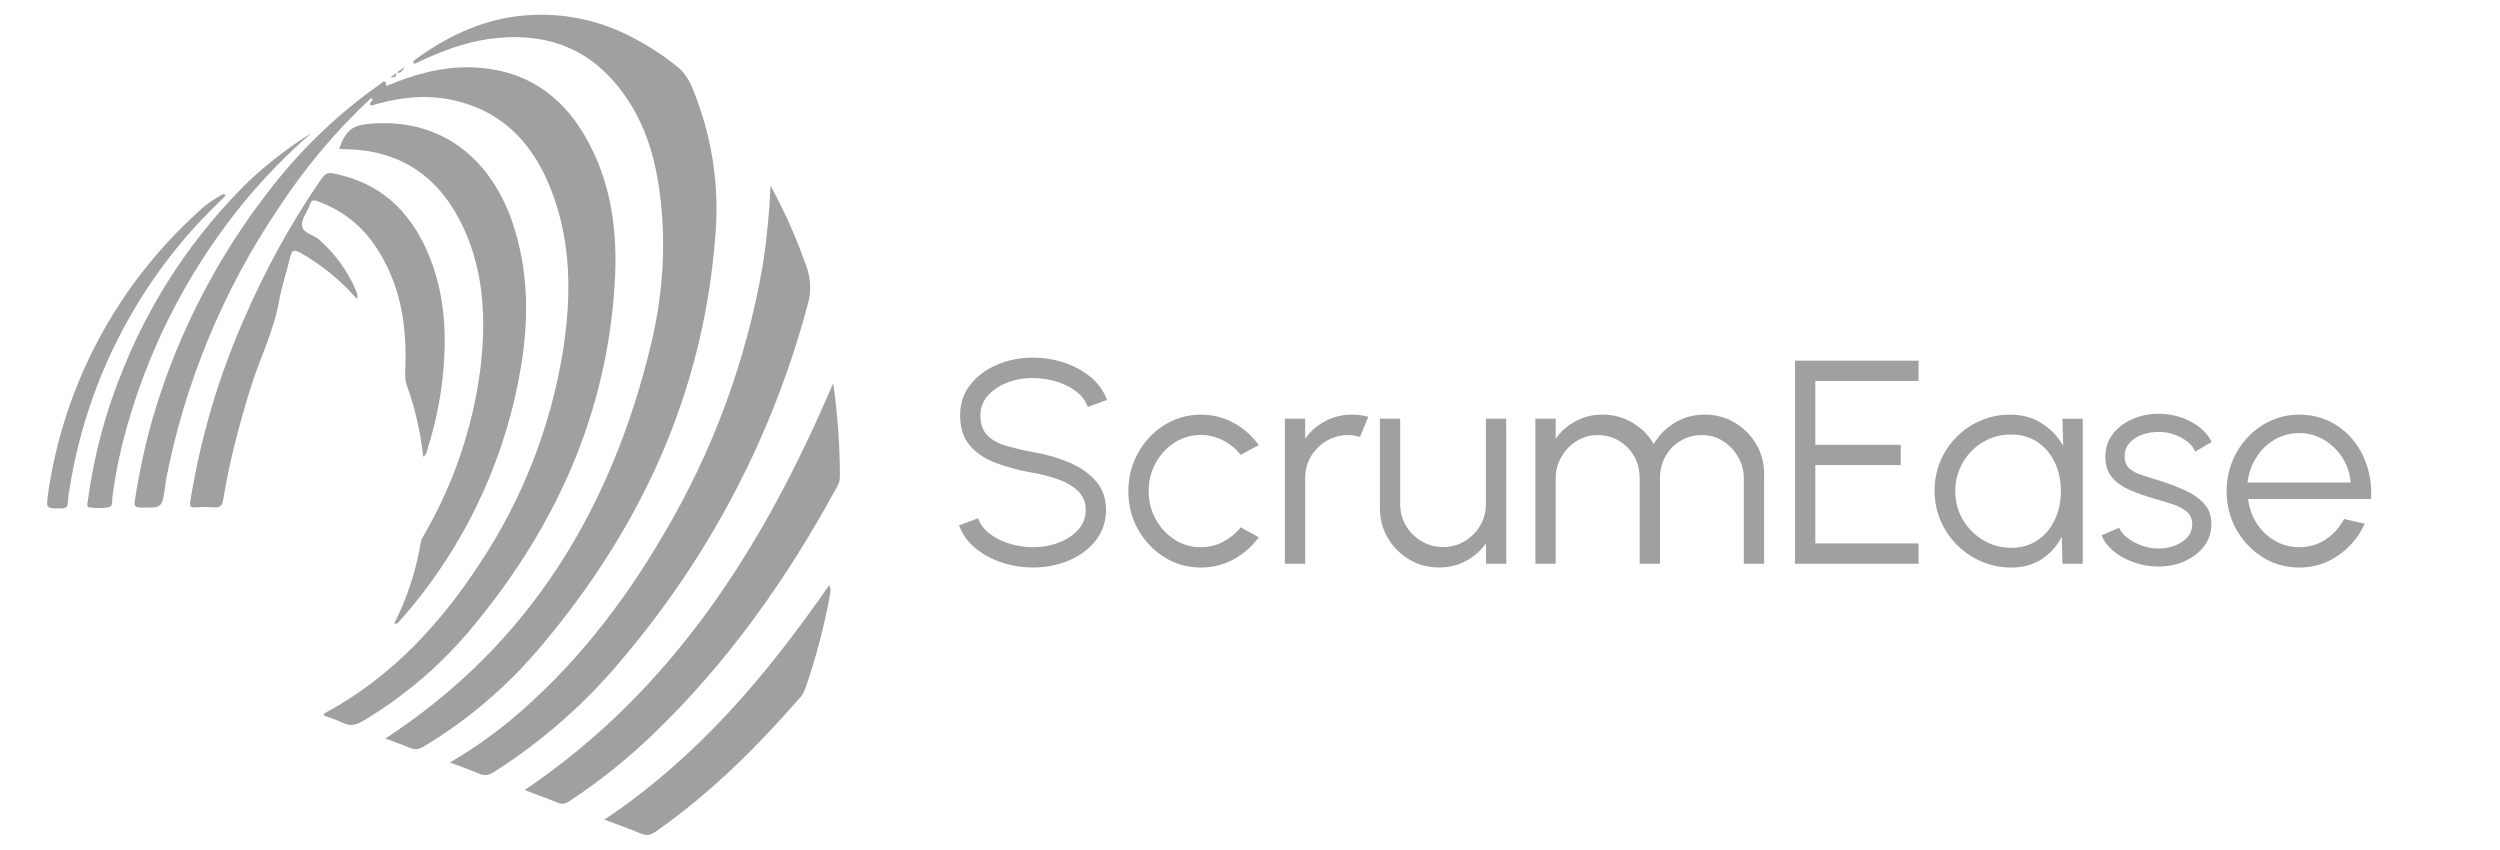
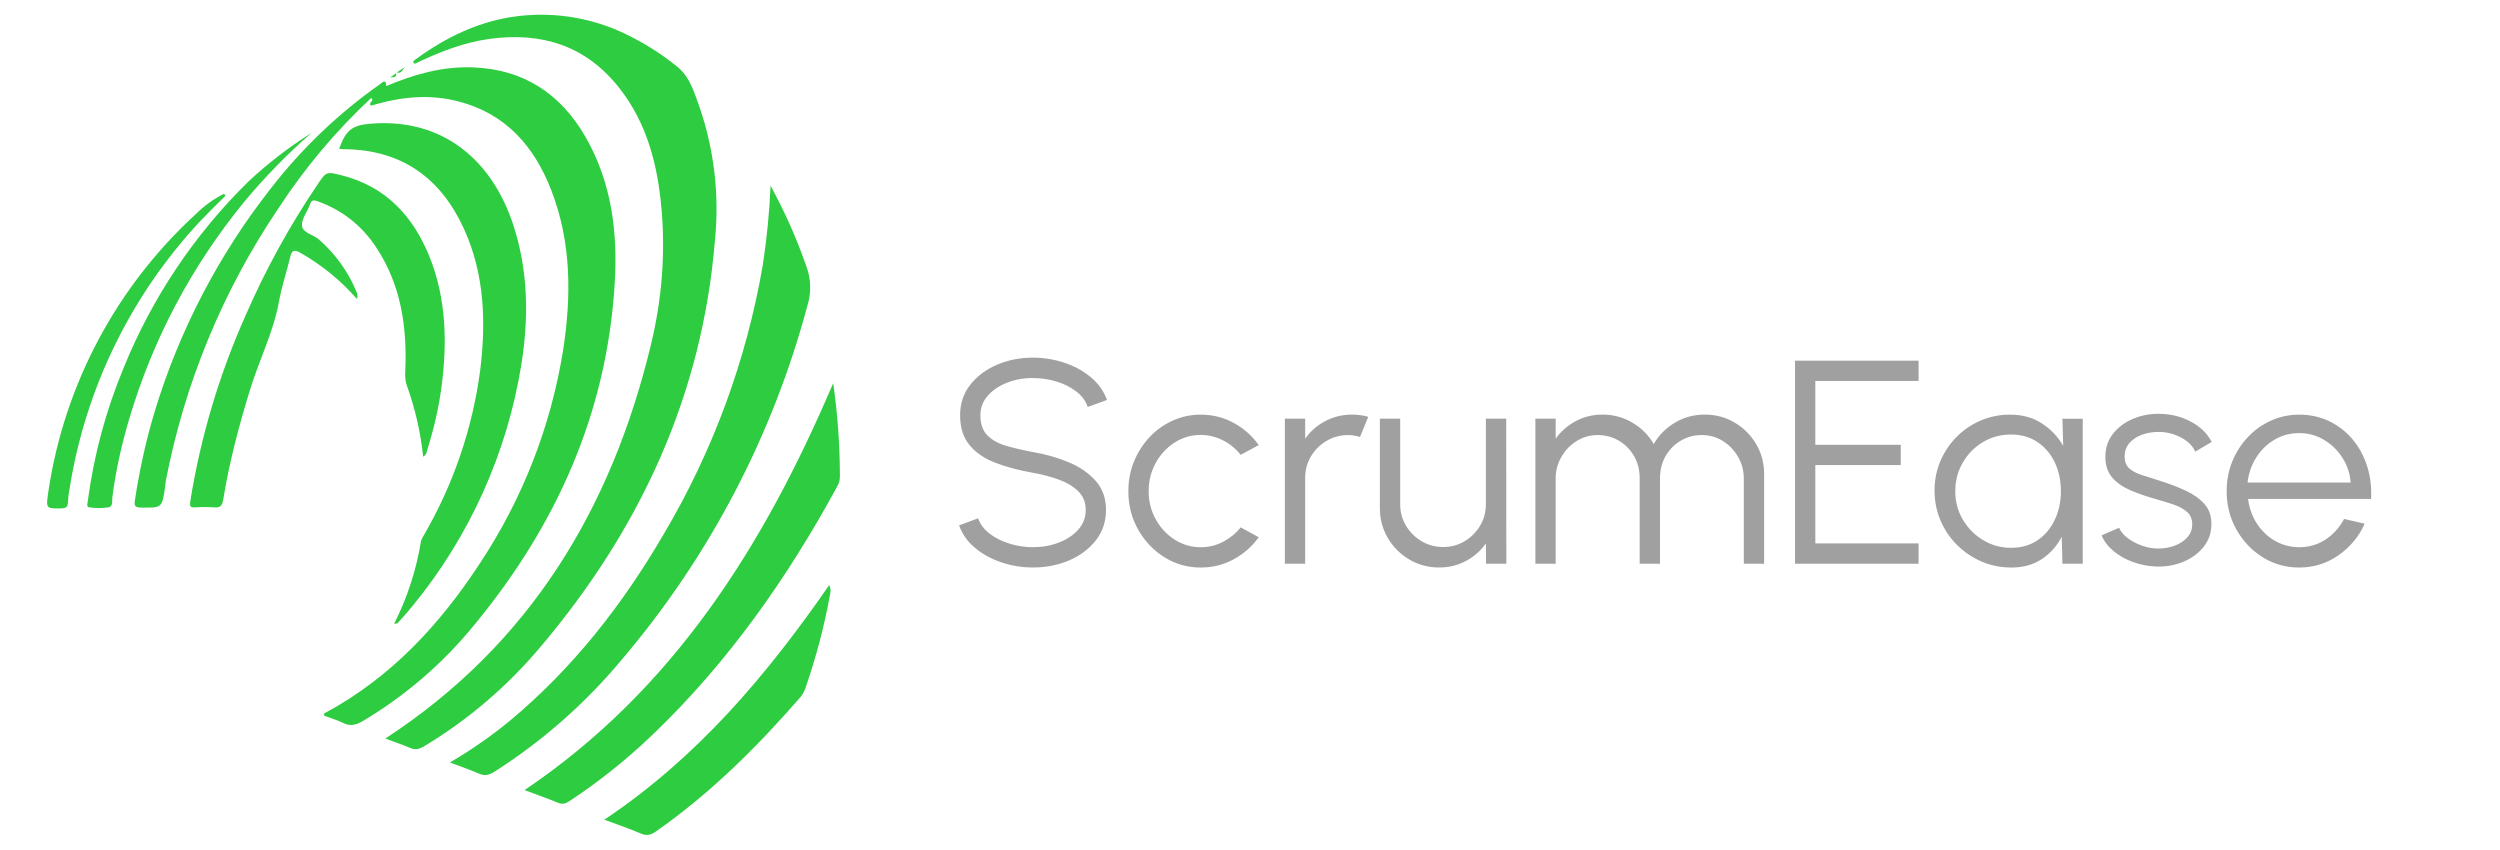
<svg xmlns="http://www.w3.org/2000/svg" width="562" height="191" viewBox="0 0 562 191" fill="none">
  <path d="M232.2 127.573C229.768 127.573 227.415 127.191 225.141 126.429C222.872 125.667 220.89 124.58 219.196 123.169C217.501 121.759 216.304 120.073 215.604 118.112L219.876 116.515C220.355 117.864 221.231 119.023 222.503 119.993C223.776 120.957 225.266 121.701 226.974 122.223C228.675 122.747 230.417 123.008 232.201 123.008C234.292 123.008 236.239 122.659 238.04 121.959C239.842 121.266 241.298 120.295 242.407 119.047C243.516 117.793 244.07 116.319 244.07 114.625C244.07 112.911 243.493 111.5 242.34 110.392C241.187 109.283 239.704 108.407 237.889 107.764C236.075 107.121 234.179 106.627 232.2 106.281C229.095 105.739 226.307 104.999 223.836 104.06C221.372 103.128 219.423 101.808 217.986 100.099C216.549 98.392 215.831 96.137 215.831 93.334C215.831 90.706 216.593 88.425 218.118 86.49C219.637 84.557 221.644 83.057 224.139 81.993C226.627 80.927 229.314 80.395 232.201 80.395C234.569 80.395 236.884 80.763 239.146 81.501C241.408 82.238 243.402 83.313 245.128 84.724C246.861 86.141 248.105 87.871 248.861 89.912L244.523 91.481C244.051 90.107 243.178 88.938 241.906 87.975C240.633 87.004 239.149 86.263 237.455 85.754C235.76 85.244 234.008 84.989 232.2 84.988C230.139 84.969 228.211 85.312 226.416 86.018C224.62 86.724 223.168 87.7 222.06 88.948C220.951 90.201 220.396 91.663 220.396 93.334C220.396 95.292 220.913 96.798 221.946 97.85C222.979 98.903 224.387 99.691 226.17 100.213C227.953 100.736 229.963 101.205 232.2 101.621C235.117 102.119 237.823 102.893 240.318 103.945C242.819 105.004 244.832 106.406 246.357 108.152C247.875 109.903 248.634 112.061 248.634 114.625C248.634 117.234 247.875 119.511 246.357 121.458C244.833 123.405 242.826 124.911 240.337 125.976C237.848 127.04 235.135 127.573 232.2 127.573ZM278.896 118.548L282.969 120.768C281.488 122.829 279.614 124.479 277.347 125.72C275.072 126.961 272.608 127.581 269.955 127.581C266.956 127.581 264.225 126.81 261.761 125.267C259.292 123.723 257.323 121.653 255.854 119.057C254.387 116.455 253.653 113.58 253.653 110.429C253.653 108.042 254.078 105.808 254.929 103.729C255.779 101.656 256.948 99.832 258.435 98.257C259.922 96.676 261.655 95.441 263.633 94.552C265.611 93.657 267.718 93.21 269.955 93.21C272.608 93.21 275.071 93.83 277.346 95.071C279.614 96.312 281.488 97.975 282.968 100.062L278.896 102.245C277.762 100.809 276.404 99.706 274.822 98.937C273.234 98.163 271.612 97.775 269.955 97.775C267.763 97.775 265.775 98.358 263.992 99.524C262.208 100.689 260.8 102.226 259.768 104.135C258.734 106.051 258.217 108.149 258.217 110.429C258.217 112.71 258.746 114.808 259.805 116.724C260.857 118.639 262.275 120.167 264.058 121.307C265.842 122.448 267.807 123.018 269.955 123.018C271.738 123.018 273.414 122.605 274.983 121.78C276.545 120.954 277.85 119.878 278.896 118.548ZM293.402 126.722H288.837V94.118H293.402V98.616C294.555 96.965 296.055 95.651 297.901 94.675C299.747 93.691 301.756 93.199 303.93 93.199C305.19 93.199 306.409 93.363 307.588 93.691L305.727 98.228C304.813 97.945 303.921 97.803 303.052 97.803C301.293 97.803 299.68 98.238 298.213 99.107C296.745 99.976 295.576 101.139 294.706 102.595C293.837 104.05 293.402 105.669 293.402 107.453V126.722ZM310.196 114.238V94.118H314.761V113.322C314.761 115.104 315.195 116.723 316.065 118.179C316.934 119.634 318.102 120.797 319.571 121.666C321.039 122.535 322.652 122.97 324.41 122.97C326.193 122.97 327.805 122.535 329.248 121.666C330.697 120.797 331.857 119.634 332.727 118.179C333.596 116.723 334.03 115.104 334.03 113.322V94.118H338.595L338.624 126.722H334.058L334.03 122.158C332.878 123.808 331.381 125.125 329.541 126.108C327.708 127.084 325.704 127.573 323.531 127.573C321.073 127.573 318.834 126.974 316.811 125.777C314.788 124.58 313.182 122.97 311.991 120.948C310.794 118.931 310.196 116.695 310.196 114.238ZM349.717 126.722H345.153V94.118H349.717V98.616C350.889 96.965 352.389 95.651 354.216 94.675C356.043 93.691 358.044 93.199 360.217 93.199C362.674 93.199 364.924 93.805 366.965 95.015C369.012 96.219 370.61 97.822 371.758 99.826C372.91 97.822 374.497 96.219 376.52 95.015C378.542 93.805 380.782 93.2 383.239 93.2C385.696 93.2 387.933 93.799 389.949 94.996C391.972 96.193 393.582 97.803 394.779 99.826C395.976 101.848 396.574 104.088 396.574 106.545V126.722H392.009V107.547C392.009 105.808 391.584 104.201 390.733 102.727C389.889 101.247 388.755 100.056 387.331 99.154C385.907 98.254 384.325 97.803 382.586 97.803C380.847 97.803 379.266 98.222 377.843 99.06C376.419 99.898 375.281 101.048 374.431 102.509C373.587 103.978 373.165 105.657 373.165 107.547V126.722H368.6V107.547C368.6 105.657 368.175 103.978 367.325 102.509C366.48 101.048 365.339 99.898 363.903 99.06C362.467 98.221 360.879 97.803 359.139 97.803C357.426 97.803 355.851 98.253 354.414 99.153C352.977 100.053 351.837 101.245 350.993 102.727C350.143 104.201 349.717 105.808 349.717 107.547V126.722ZM431.296 126.722H403.52V81.076H431.296V85.64H408.085V99.987H427.289V104.551H408.085V122.158H431.297L431.296 126.722ZM463.805 100.222L463.635 94.127H468.2V126.732H463.635L463.475 120.664C462.41 122.731 460.923 124.401 459.014 125.673C457.099 126.946 454.815 127.582 452.162 127.582C449.775 127.582 447.535 127.132 445.443 126.231C443.358 125.324 441.521 124.079 439.933 122.498C438.345 120.91 437.108 119.074 436.221 116.988C435.331 114.897 434.887 112.657 434.887 110.268C434.887 107.919 435.325 105.71 436.2 103.643C437.082 101.583 438.302 99.769 439.858 98.201C441.408 96.638 443.209 95.416 445.263 94.533C447.317 93.65 449.519 93.209 451.869 93.21C454.585 93.21 456.954 93.859 458.976 95.158C460.999 96.449 462.609 98.137 463.806 100.223M452.07 123.15C454.394 123.15 456.394 122.577 458.07 121.43C459.739 120.289 461.025 118.752 461.927 116.818C462.834 114.883 463.287 112.754 463.287 110.429C463.287 108.042 462.831 105.884 461.918 103.956C461.003 102.034 459.708 100.509 458.032 99.382C456.356 98.248 454.368 97.681 452.069 97.681C449.763 97.681 447.658 98.251 445.756 99.391C443.853 100.531 442.344 102.069 441.229 104.003C440.108 105.938 439.547 108.08 439.547 110.429C439.547 112.799 440.123 114.944 441.277 116.866C442.429 118.794 443.957 120.321 445.86 121.449C447.757 122.583 449.827 123.15 452.07 123.15ZM484.796 127.355C483.013 127.311 481.274 126.983 479.579 126.371C477.878 125.767 476.398 124.942 475.138 123.897C473.878 122.851 472.977 121.667 472.435 120.343L476.376 118.642C476.728 119.492 477.377 120.27 478.322 120.976C479.267 121.681 480.348 122.248 481.564 122.678C482.78 123.099 483.986 123.31 485.184 123.31C486.507 123.31 487.745 123.093 488.898 122.658C490.052 122.224 490.993 121.597 491.724 120.778C492.448 119.965 492.811 119.004 492.811 117.894C492.811 116.698 492.42 115.759 491.639 115.079C490.857 114.392 489.868 113.847 488.671 113.444C487.474 113.041 486.245 112.657 484.985 112.292C482.685 111.662 480.654 110.965 478.89 110.203C477.132 109.44 475.758 108.467 474.77 107.283C473.78 106.098 473.285 104.57 473.285 102.699C473.285 100.72 473.843 99.01 474.959 97.567C476.08 96.124 477.547 95.006 479.362 94.211C481.176 93.416 483.117 93.02 485.184 93.021C487.836 93.021 490.256 93.598 492.442 94.751C494.622 95.897 496.203 97.428 497.187 99.344L493.5 101.527C493.11 100.639 492.49 99.867 491.639 99.212C490.788 98.563 489.827 98.052 488.756 97.681C487.679 97.309 486.586 97.114 485.477 97.094C484.084 97.075 482.789 97.277 481.592 97.699C480.402 98.121 479.441 98.745 478.71 99.57C477.985 100.396 477.623 101.408 477.623 102.605C477.623 103.802 477.979 104.709 478.692 105.326C479.41 105.943 480.383 106.444 481.612 106.829C482.84 107.207 484.226 107.648 485.77 108.152C487.748 108.782 489.607 109.497 491.346 110.297C493.085 111.104 494.486 112.105 495.55 113.302C496.616 114.493 497.139 116.002 497.12 117.829C497.12 119.788 496.531 121.496 495.353 122.952C494.181 124.407 492.659 125.522 490.788 126.298C488.924 127.066 486.926 127.419 484.796 127.356M516.852 127.582C513.853 127.582 511.118 126.811 508.649 125.267C506.185 123.723 504.22 121.653 502.752 119.057C501.284 116.455 500.55 113.58 500.55 110.429C500.55 108.042 500.972 105.808 501.816 103.729C502.666 101.656 503.835 99.832 505.322 98.257C506.816 96.676 508.551 95.441 510.53 94.552C512.508 93.657 514.615 93.21 516.852 93.21C519.265 93.21 521.486 93.689 523.515 94.647C525.55 95.605 527.302 96.944 528.769 98.663C530.237 100.377 531.346 102.387 532.096 104.693C532.846 106.999 533.155 109.487 533.022 112.159H505.369C505.634 114.225 506.293 116.072 507.344 117.697C508.403 119.328 509.752 120.617 511.39 121.562C513.028 122.507 514.849 122.992 516.852 123.018C519.025 123.018 520.988 122.451 522.74 121.317C524.485 120.189 525.89 118.635 526.954 116.657L531.585 117.734C530.281 120.627 528.316 122.989 525.688 124.822C523.055 126.662 520.109 127.582 516.852 127.582ZM505.247 108.473H528.43C528.272 106.451 527.657 104.599 526.586 102.916C525.508 101.228 524.122 99.88 522.428 98.872C520.733 97.864 518.874 97.36 516.852 97.36C514.829 97.36 512.98 97.854 511.305 98.843C509.635 99.832 508.268 101.168 507.203 102.85C506.137 104.531 505.485 106.406 505.247 108.472" fill="#A0A0A0" />
-   <path fill-rule="evenodd" clip-rule="evenodd" d="M88.686 17.305L88.783 17.257L88.832 17.233L88.905 17.16L88.953 17.111C88.953 17.079 88.969 17.055 89.001 17.038V16.942L89.027 16.916V16.844L89.051 16.796V16.698L89.075 16.649V16.504L89.099 16.382L89.196 16.309L89.124 16.261V16.382L87.737 17.427L88.686 17.305ZM89.22 16.285C90.168 16.625 90.461 15.751 90.921 15.191L91.043 15.095L91.165 14.972L89.22 16.285ZM121.785 145.083C143.972 118.74 157.873 88.727 160.715 54.074C161.752 43.851 160.542 33.525 157.169 23.818C156.002 20.611 155.03 17.184 152.162 14.924C148.954 12.332 145.495 10.096 141.785 8.217C133.982 4.172 125.141 2.571 116.414 3.624C107.764 4.693 100.254 8.339 93.328 13.417L93.231 13.49C92.987 13.66 92.793 13.831 92.987 14.194C93.352 14.438 93.595 14.194 93.887 14.024C99.038 11.594 104.337 9.529 109.998 8.751C121.761 7.123 131.748 10.258 139.234 19.809C145.504 27.78 147.861 37.184 148.711 47.026C149.61 57.233 148.759 67.366 146.377 77.307C137.508 114.244 119.161 144.792 86.646 166.008C86.614 165.959 86.614 165.967 86.646 166.031C88.491 166.735 90.363 167.368 92.162 168.122C93.255 168.583 94.106 168.461 95.151 167.879C105.238 161.839 114.234 154.14 121.76 145.108" fill="#A0A0A0" />
-   <path fill-rule="evenodd" clip-rule="evenodd" d="M106.831 140.223C125.106 117.987 136.408 92.835 138.18 63.843C138.91 52.251 137.501 40.927 131.546 30.647C125.957 21.023 117.646 15.555 106.273 15.143C99.419 14.9 93.053 16.723 86.832 19.348C86.784 17.597 85.981 18.52 85.374 18.958C76.09 25.497 67.834 33.385 60.877 42.361C49.123 57.335 40.263 74.37 34.753 92.592C32.761 99.153 31.351 105.812 30.307 112.567C30.136 113.734 30.404 114.075 31.619 114.099C36.431 114.172 36.431 114.22 37.111 109.482L37.281 108.072C41.503 86.121 50.135 65.255 62.653 46.735C68.561 37.686 75.546 29.386 83.454 22.019C84.231 22.603 82.919 23.016 83.211 23.551C83.211 23.583 83.235 23.624 83.284 23.673H83.721L84.693 23.381C90.744 21.704 96.844 21.193 102.967 22.773C113.662 25.52 120.101 32.858 123.94 42.798C128.485 54.536 128.46 66.662 126.565 78.862C123.816 95.877 117.479 112.114 107.974 126.493C98.933 140.345 87.949 152.252 73.174 160.224C72.981 160.345 72.688 160.467 72.834 160.806L73.174 161.001C74.51 161.487 75.896 161.9 77.159 162.532C78.715 163.285 79.93 163.018 81.436 162.168C91.139 156.422 99.739 148.99 106.831 140.223ZM140.076 147.926C159.553 124.923 173.695 97.893 181.486 68.776C182.409 65.889 182.341 62.775 181.293 59.93C179.115 53.657 176.416 47.576 173.224 41.752C172.966 47.775 172.373 53.779 171.45 59.736C167.78 80.981 160.27 101.379 149.287 119.931C139.979 135.922 128.727 150.332 114.39 162.216C110.218 165.615 105.79 168.686 101.146 171.402C103.527 172.301 105.616 173.03 107.658 173.905C108.897 174.464 109.869 174.269 111.012 173.565C121.985 166.596 131.793 157.944 140.076 147.926Z" fill="#A0A0A0" />
-   <path fill-rule="evenodd" clip-rule="evenodd" d="M95.305 120.273C95.037 120.759 94.722 121.22 94.625 121.731C93.582 128.169 91.549 134.408 88.597 140.224C89.012 140.151 89.278 140.176 89.4 140.078C90.534 138.831 91.644 137.551 92.729 136.238C105.543 120.624 113.988 101.891 117.201 81.948C118.902 71.329 118.756 60.733 115.33 50.404C110.64 36.164 99.655 26.468 83.323 27.805C79.241 28.144 77.783 29.165 76.253 33.394L76.397 33.467L77.42 33.54C90.348 33.661 99.145 40.052 104.369 51.596C108.938 61.73 109.278 72.471 107.941 83.284C106.213 96.327 101.918 108.899 95.305 120.273Z" fill="#A0A0A0" />
-   <path fill-rule="evenodd" clip-rule="evenodd" d="M80.206 67.181C80.302 66.954 80.359 66.76 80.375 66.598C80.371 66.262 80.296 65.931 80.156 65.626C78.265 61.036 75.318 56.956 71.555 53.718C70.291 52.698 67.982 52.333 67.884 50.68C67.788 49.174 69.099 47.594 69.659 46.015C69.998 45.018 70.387 44.872 71.385 45.236C76.925 47.23 81.315 50.68 84.555 55.589C90.192 64.094 91.554 73.621 91.093 83.561C91.045 84.678 91.093 85.699 91.481 86.72C93.332 91.868 94.556 97.22 95.126 102.661C95.977 102.176 95.953 101.397 96.146 100.79C97.579 96.27 98.62 91.636 99.257 86.938C100.546 77.023 100.351 67.181 96.56 57.728C92.867 48.566 86.718 41.932 76.852 39.428C73.328 38.529 73.351 38.554 71.336 41.543C65.088 50.791 59.702 60.593 55.247 70.826C49.287 84.173 45.096 98.241 42.78 112.674C42.611 113.816 42.78 114.132 43.899 114.059C45.323 113.963 46.752 113.963 48.176 114.059C49.609 114.181 49.998 113.524 50.192 112.237C51.553 103.876 53.716 95.712 56.195 87.643C58.236 80.984 61.444 74.739 62.708 67.813C63.315 64.411 64.434 61.154 65.235 57.801C65.6 56.318 66.062 56.002 67.521 56.829C72.304 59.538 76.593 63.038 80.206 67.181ZM187.303 86.136C171.724 122.661 151.384 155.056 117.921 177.608C120.496 178.58 122.976 179.455 125.406 180.451C126.378 180.864 127.107 180.694 127.981 180.111C134.662 175.71 140.925 170.707 146.694 165.165C163.705 148.883 177.023 129.904 188.225 109.32C188.63 108.607 188.825 107.838 188.809 107.012C188.798 100.027 188.295 93.051 187.303 86.136ZM135.855 184.266C138.845 185.385 141.518 186.283 144.118 187.4C145.43 187.959 146.355 187.668 147.448 186.915C159.72 178.337 170.218 167.887 179.987 156.659C180.643 155.906 180.959 155.032 181.25 154.133C183.487 147.612 185.242 140.935 186.5 134.156C186.646 133.379 186.913 132.529 186.404 131.531C172.357 151.823 156.731 170.318 135.855 184.266ZM69.95 29.927C64.912 33.104 60.185 36.749 55.832 40.814C43.711 52.71 34.165 66.971 27.787 82.71C23.817 92.269 21.144 102.168 19.767 112.406C19.719 112.966 19.353 113.938 20.01 114.034C21.5 114.277 22.974 114.277 24.433 114.034C25.455 113.84 25.162 112.576 25.259 111.775C26.012 105.844 27.325 100.037 29.001 94.326C34.332 76.343 42.927 60.069 54.785 45.504C59.419 39.914 64.474 34.73 69.95 29.951" fill="#A0A0A0" />
-   <path fill-rule="evenodd" clip-rule="evenodd" d="M50.719 44.004L50.33 43.567C48.023 44.725 45.915 46.242 44.085 48.063C26.201 64.421 14.481 86.428 10.888 110.397C10.305 114.382 10.281 114.334 13.804 114.285C14.825 114.237 15.262 113.97 15.262 112.925C15.327 111.758 15.472 110.616 15.699 109.498C19.315 87.102 29.518 66.291 45.007 49.716C46.87 47.772 48.774 45.86 50.718 43.981" fill="#A0A0A0" />
+   <path fill-rule="evenodd" clip-rule="evenodd" d="M88.686 17.305L88.783 17.257L88.832 17.233L88.905 17.16L88.953 17.111C88.953 17.079 88.969 17.055 89.001 17.038V16.942L89.027 16.916V16.844L89.051 16.796V16.698L89.075 16.649V16.504L89.099 16.382L89.196 16.309L89.124 16.261V16.382L87.737 17.427L88.686 17.305ZM89.22 16.285C90.168 16.625 90.461 15.751 90.921 15.191L91.043 15.095L91.165 14.972L89.22 16.285ZM121.785 145.083C143.972 118.74 157.873 88.727 160.715 54.074C161.752 43.851 160.542 33.525 157.169 23.818C156.002 20.611 155.03 17.184 152.162 14.924C148.954 12.332 145.495 10.096 141.785 8.217C133.982 4.172 125.141 2.571 116.414 3.624C107.764 4.693 100.254 8.339 93.328 13.417L93.231 13.49C92.987 13.66 92.793 13.831 92.987 14.194C93.352 14.438 93.595 14.194 93.887 14.024C99.038 11.594 104.337 9.529 109.998 8.751C121.761 7.123 131.748 10.258 139.234 19.809C145.504 27.78 147.861 37.184 148.711 47.026C149.61 57.233 148.759 67.366 146.377 77.307C137.508 114.244 119.161 144.792 86.646 166.008C86.614 165.959 86.614 165.967 86.646 166.031C88.491 166.735 90.363 167.368 92.162 168.122C93.255 168.583 94.106 168.461 95.151 167.879C105.238 161.839 114.234 154.14 121.76 145.108" fill="#2ECC40" />
+   <path fill-rule="evenodd" clip-rule="evenodd" d="M106.831 140.223C125.106 117.987 136.408 92.835 138.18 63.843C138.91 52.251 137.501 40.927 131.546 30.647C125.957 21.023 117.646 15.555 106.273 15.143C99.419 14.9 93.053 16.723 86.832 19.348C86.784 17.597 85.981 18.52 85.374 18.958C76.09 25.497 67.834 33.385 60.877 42.361C49.123 57.335 40.263 74.37 34.753 92.592C32.761 99.153 31.351 105.812 30.307 112.567C30.136 113.734 30.404 114.075 31.619 114.099C36.431 114.172 36.431 114.22 37.111 109.482L37.281 108.072C41.503 86.121 50.135 65.255 62.653 46.735C68.561 37.686 75.546 29.386 83.454 22.019C84.231 22.603 82.919 23.016 83.211 23.551C83.211 23.583 83.235 23.624 83.284 23.673H83.721L84.693 23.381C90.744 21.704 96.844 21.193 102.967 22.773C113.662 25.52 120.101 32.858 123.94 42.798C128.485 54.536 128.46 66.662 126.565 78.862C123.816 95.877 117.479 112.114 107.974 126.493C98.933 140.345 87.949 152.252 73.174 160.224C72.981 160.345 72.688 160.467 72.834 160.806L73.174 161.001C74.51 161.487 75.896 161.9 77.159 162.532C78.715 163.285 79.93 163.018 81.436 162.168C91.139 156.422 99.739 148.99 106.831 140.223ZM140.076 147.926C159.553 124.923 173.695 97.893 181.486 68.776C182.409 65.889 182.341 62.775 181.293 59.93C179.115 53.657 176.416 47.576 173.224 41.752C172.966 47.775 172.373 53.779 171.45 59.736C167.78 80.981 160.27 101.379 149.287 119.931C139.979 135.922 128.727 150.332 114.39 162.216C110.218 165.615 105.79 168.686 101.146 171.402C103.527 172.301 105.616 173.03 107.658 173.905C108.897 174.464 109.869 174.269 111.012 173.565C121.985 166.596 131.793 157.944 140.076 147.926Z" fill="#2ECC40" />
+   <path fill-rule="evenodd" clip-rule="evenodd" d="M95.305 120.273C95.037 120.759 94.722 121.22 94.625 121.731C93.582 128.169 91.549 134.408 88.597 140.224C89.012 140.151 89.278 140.176 89.4 140.078C90.534 138.831 91.644 137.551 92.729 136.238C105.543 120.624 113.988 101.891 117.201 81.948C118.902 71.329 118.756 60.733 115.33 50.404C110.64 36.164 99.655 26.468 83.323 27.805C79.241 28.144 77.783 29.165 76.253 33.394L76.397 33.467L77.42 33.54C90.348 33.661 99.145 40.052 104.369 51.596C108.938 61.73 109.278 72.471 107.941 83.284C106.213 96.327 101.918 108.899 95.305 120.273Z" fill="#2ECC40" />
+   <path fill-rule="evenodd" clip-rule="evenodd" d="M80.206 67.181C80.302 66.954 80.359 66.76 80.375 66.598C80.371 66.262 80.296 65.931 80.156 65.626C78.265 61.036 75.318 56.956 71.555 53.718C70.291 52.698 67.982 52.333 67.884 50.68C67.788 49.174 69.099 47.594 69.659 46.015C69.998 45.018 70.387 44.872 71.385 45.236C76.925 47.23 81.315 50.68 84.555 55.589C90.192 64.094 91.554 73.621 91.093 83.561C91.045 84.678 91.093 85.699 91.481 86.72C93.332 91.868 94.556 97.22 95.126 102.661C95.977 102.176 95.953 101.397 96.146 100.79C97.579 96.27 98.62 91.636 99.257 86.938C100.546 77.023 100.351 67.181 96.56 57.728C92.867 48.566 86.718 41.932 76.852 39.428C73.328 38.529 73.351 38.554 71.336 41.543C65.088 50.791 59.702 60.593 55.247 70.826C49.287 84.173 45.096 98.241 42.78 112.674C42.611 113.816 42.78 114.132 43.899 114.059C45.323 113.963 46.752 113.963 48.176 114.059C49.609 114.181 49.998 113.524 50.192 112.237C51.553 103.876 53.716 95.712 56.195 87.643C58.236 80.984 61.444 74.739 62.708 67.813C63.315 64.411 64.434 61.154 65.235 57.801C65.6 56.318 66.062 56.002 67.521 56.829C72.304 59.538 76.593 63.038 80.206 67.181ZM187.303 86.136C171.724 122.661 151.384 155.056 117.921 177.608C120.496 178.58 122.976 179.455 125.406 180.451C126.378 180.864 127.107 180.694 127.981 180.111C134.662 175.71 140.925 170.707 146.694 165.165C163.705 148.883 177.023 129.904 188.225 109.32C188.63 108.607 188.825 107.838 188.809 107.012C188.798 100.027 188.295 93.051 187.303 86.136ZM135.855 184.266C138.845 185.385 141.518 186.283 144.118 187.4C145.43 187.959 146.355 187.668 147.448 186.915C159.72 178.337 170.218 167.887 179.987 156.659C180.643 155.906 180.959 155.032 181.25 154.133C183.487 147.612 185.242 140.935 186.5 134.156C186.646 133.379 186.913 132.529 186.404 131.531C172.357 151.823 156.731 170.318 135.855 184.266ZM69.95 29.927C64.912 33.104 60.185 36.749 55.832 40.814C43.711 52.71 34.165 66.971 27.787 82.71C23.817 92.269 21.144 102.168 19.767 112.406C19.719 112.966 19.353 113.938 20.01 114.034C21.5 114.277 22.974 114.277 24.433 114.034C25.455 113.84 25.162 112.576 25.259 111.775C26.012 105.844 27.325 100.037 29.001 94.326C34.332 76.343 42.927 60.069 54.785 45.504C59.419 39.914 64.474 34.73 69.95 29.951" fill="#2ECC40" />
+   <path fill-rule="evenodd" clip-rule="evenodd" d="M50.719 44.004L50.33 43.567C48.023 44.725 45.915 46.242 44.085 48.063C26.201 64.421 14.481 86.428 10.888 110.397C10.305 114.382 10.281 114.334 13.804 114.285C14.825 114.237 15.262 113.97 15.262 112.925C15.327 111.758 15.472 110.616 15.699 109.498C19.315 87.102 29.518 66.291 45.007 49.716C46.87 47.772 48.774 45.86 50.718 43.981" fill="#2ECC40" />
</svg>
